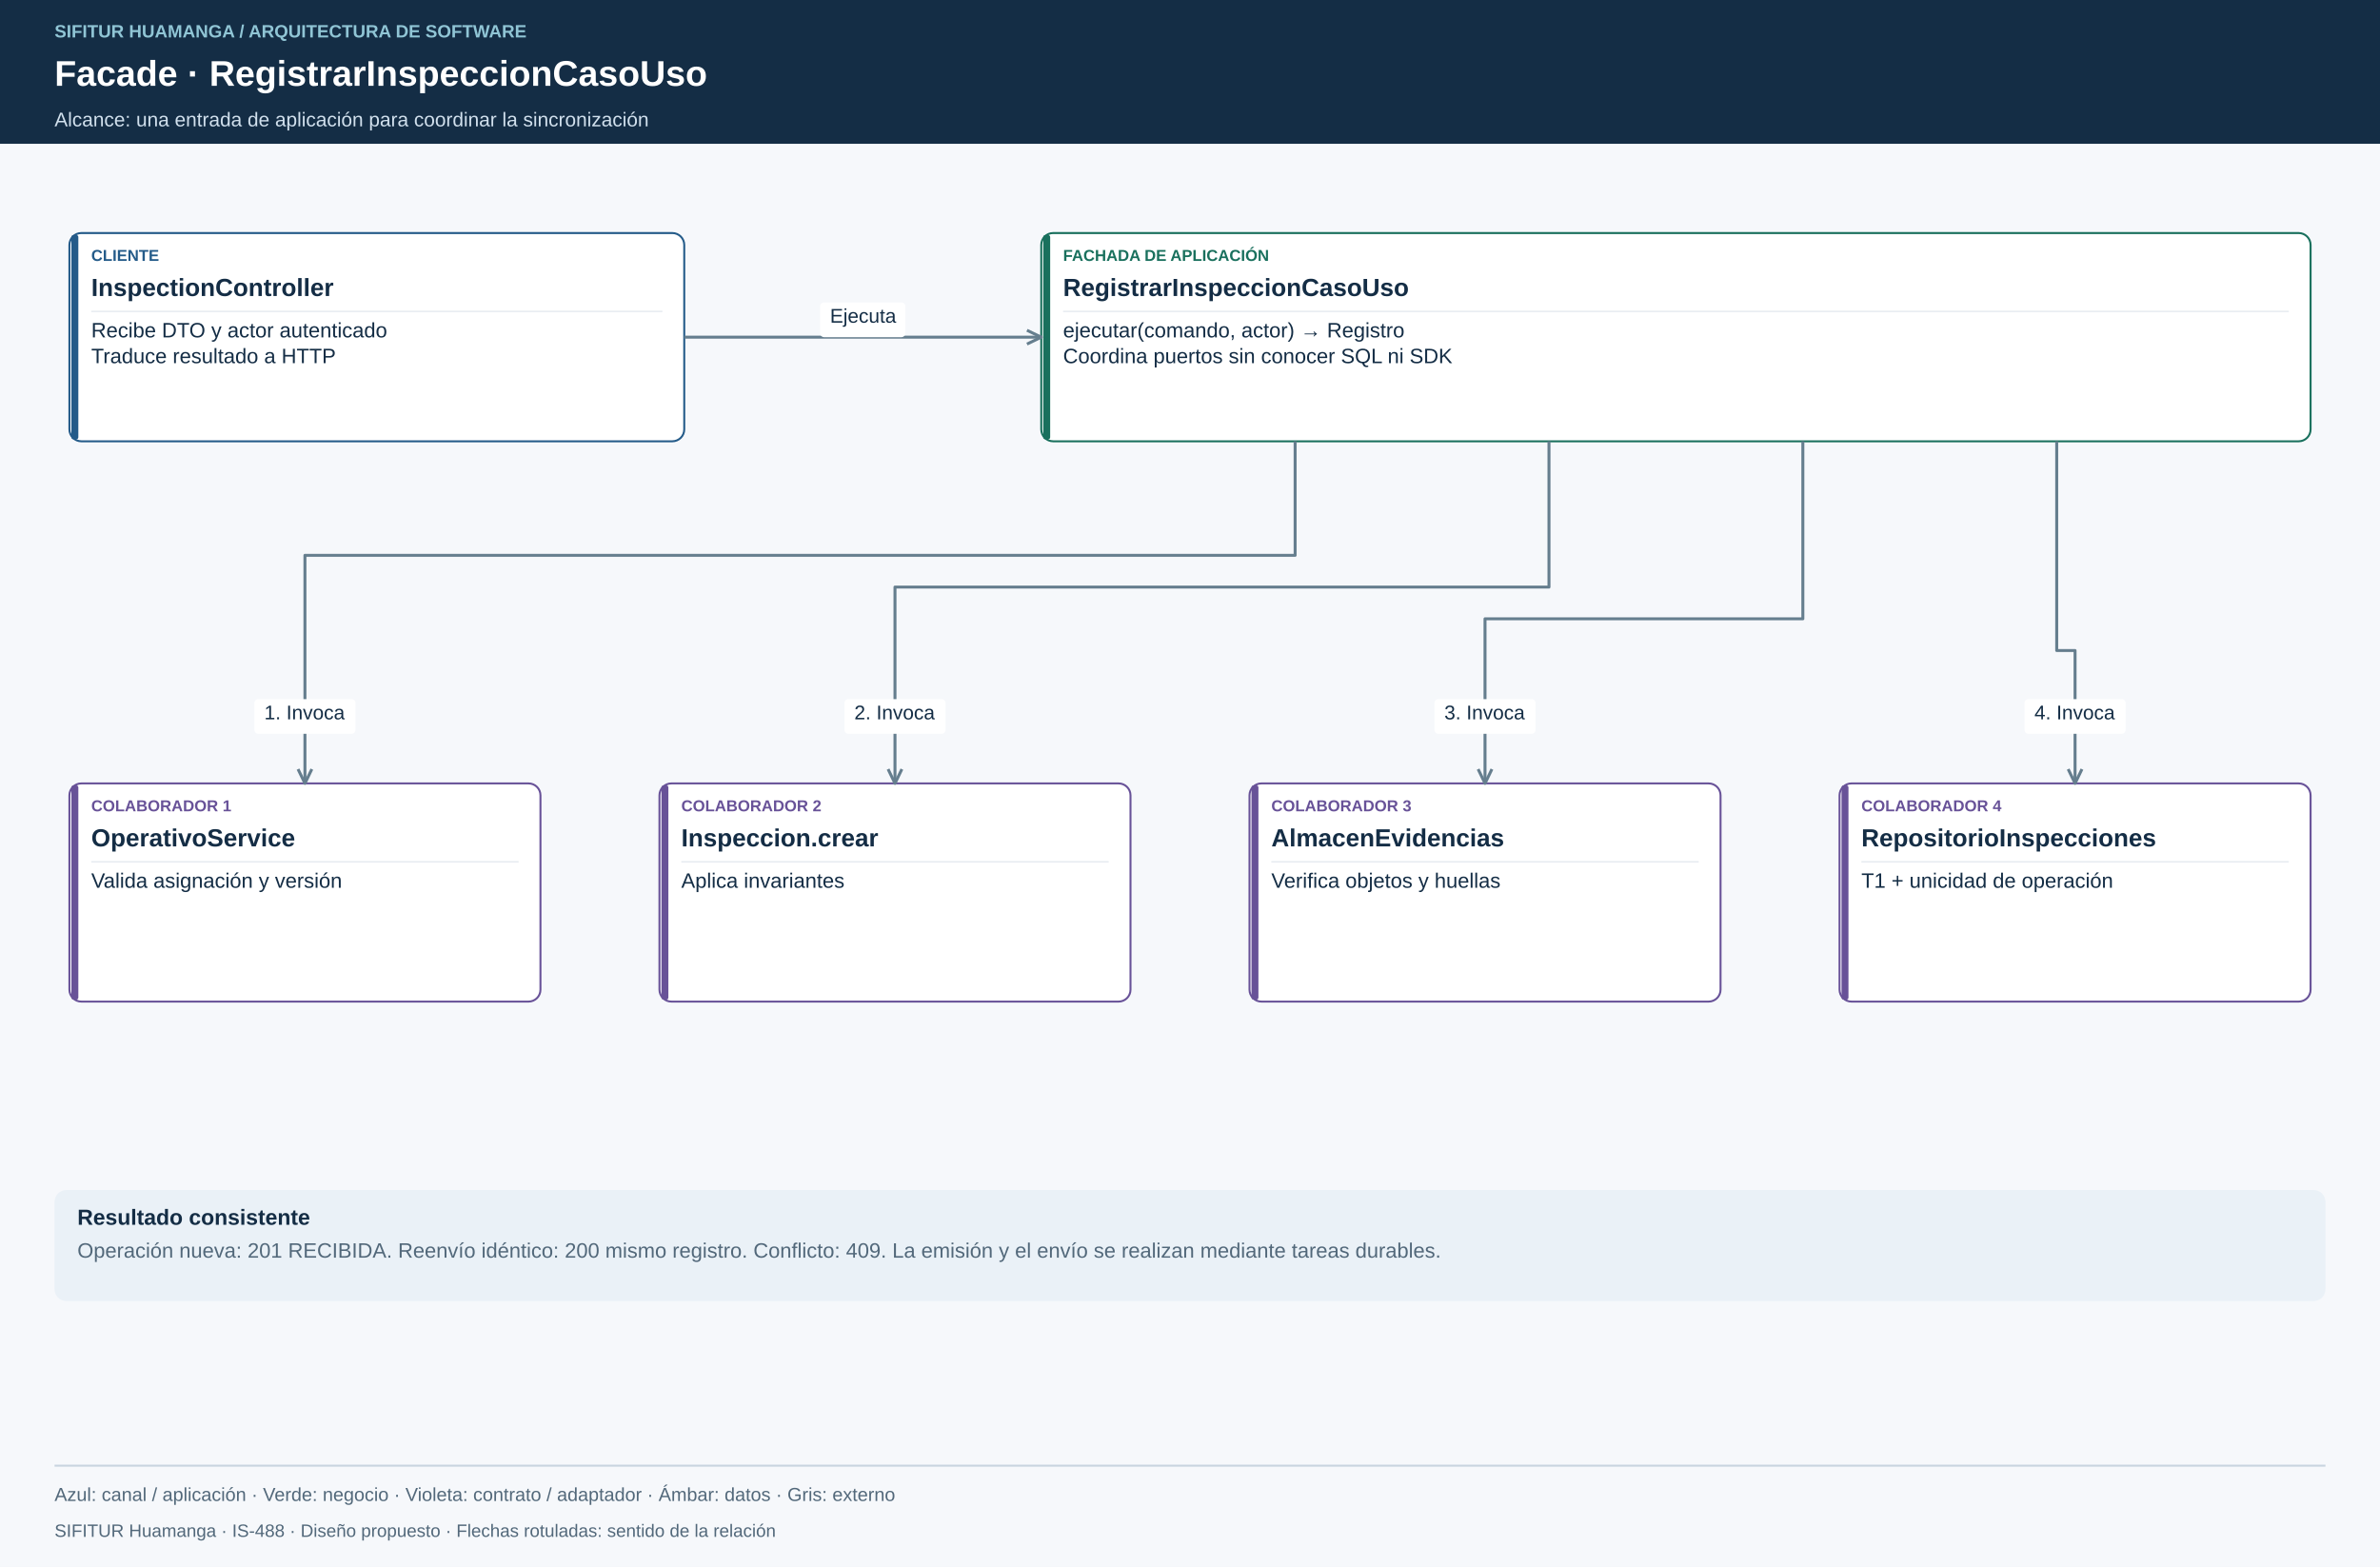
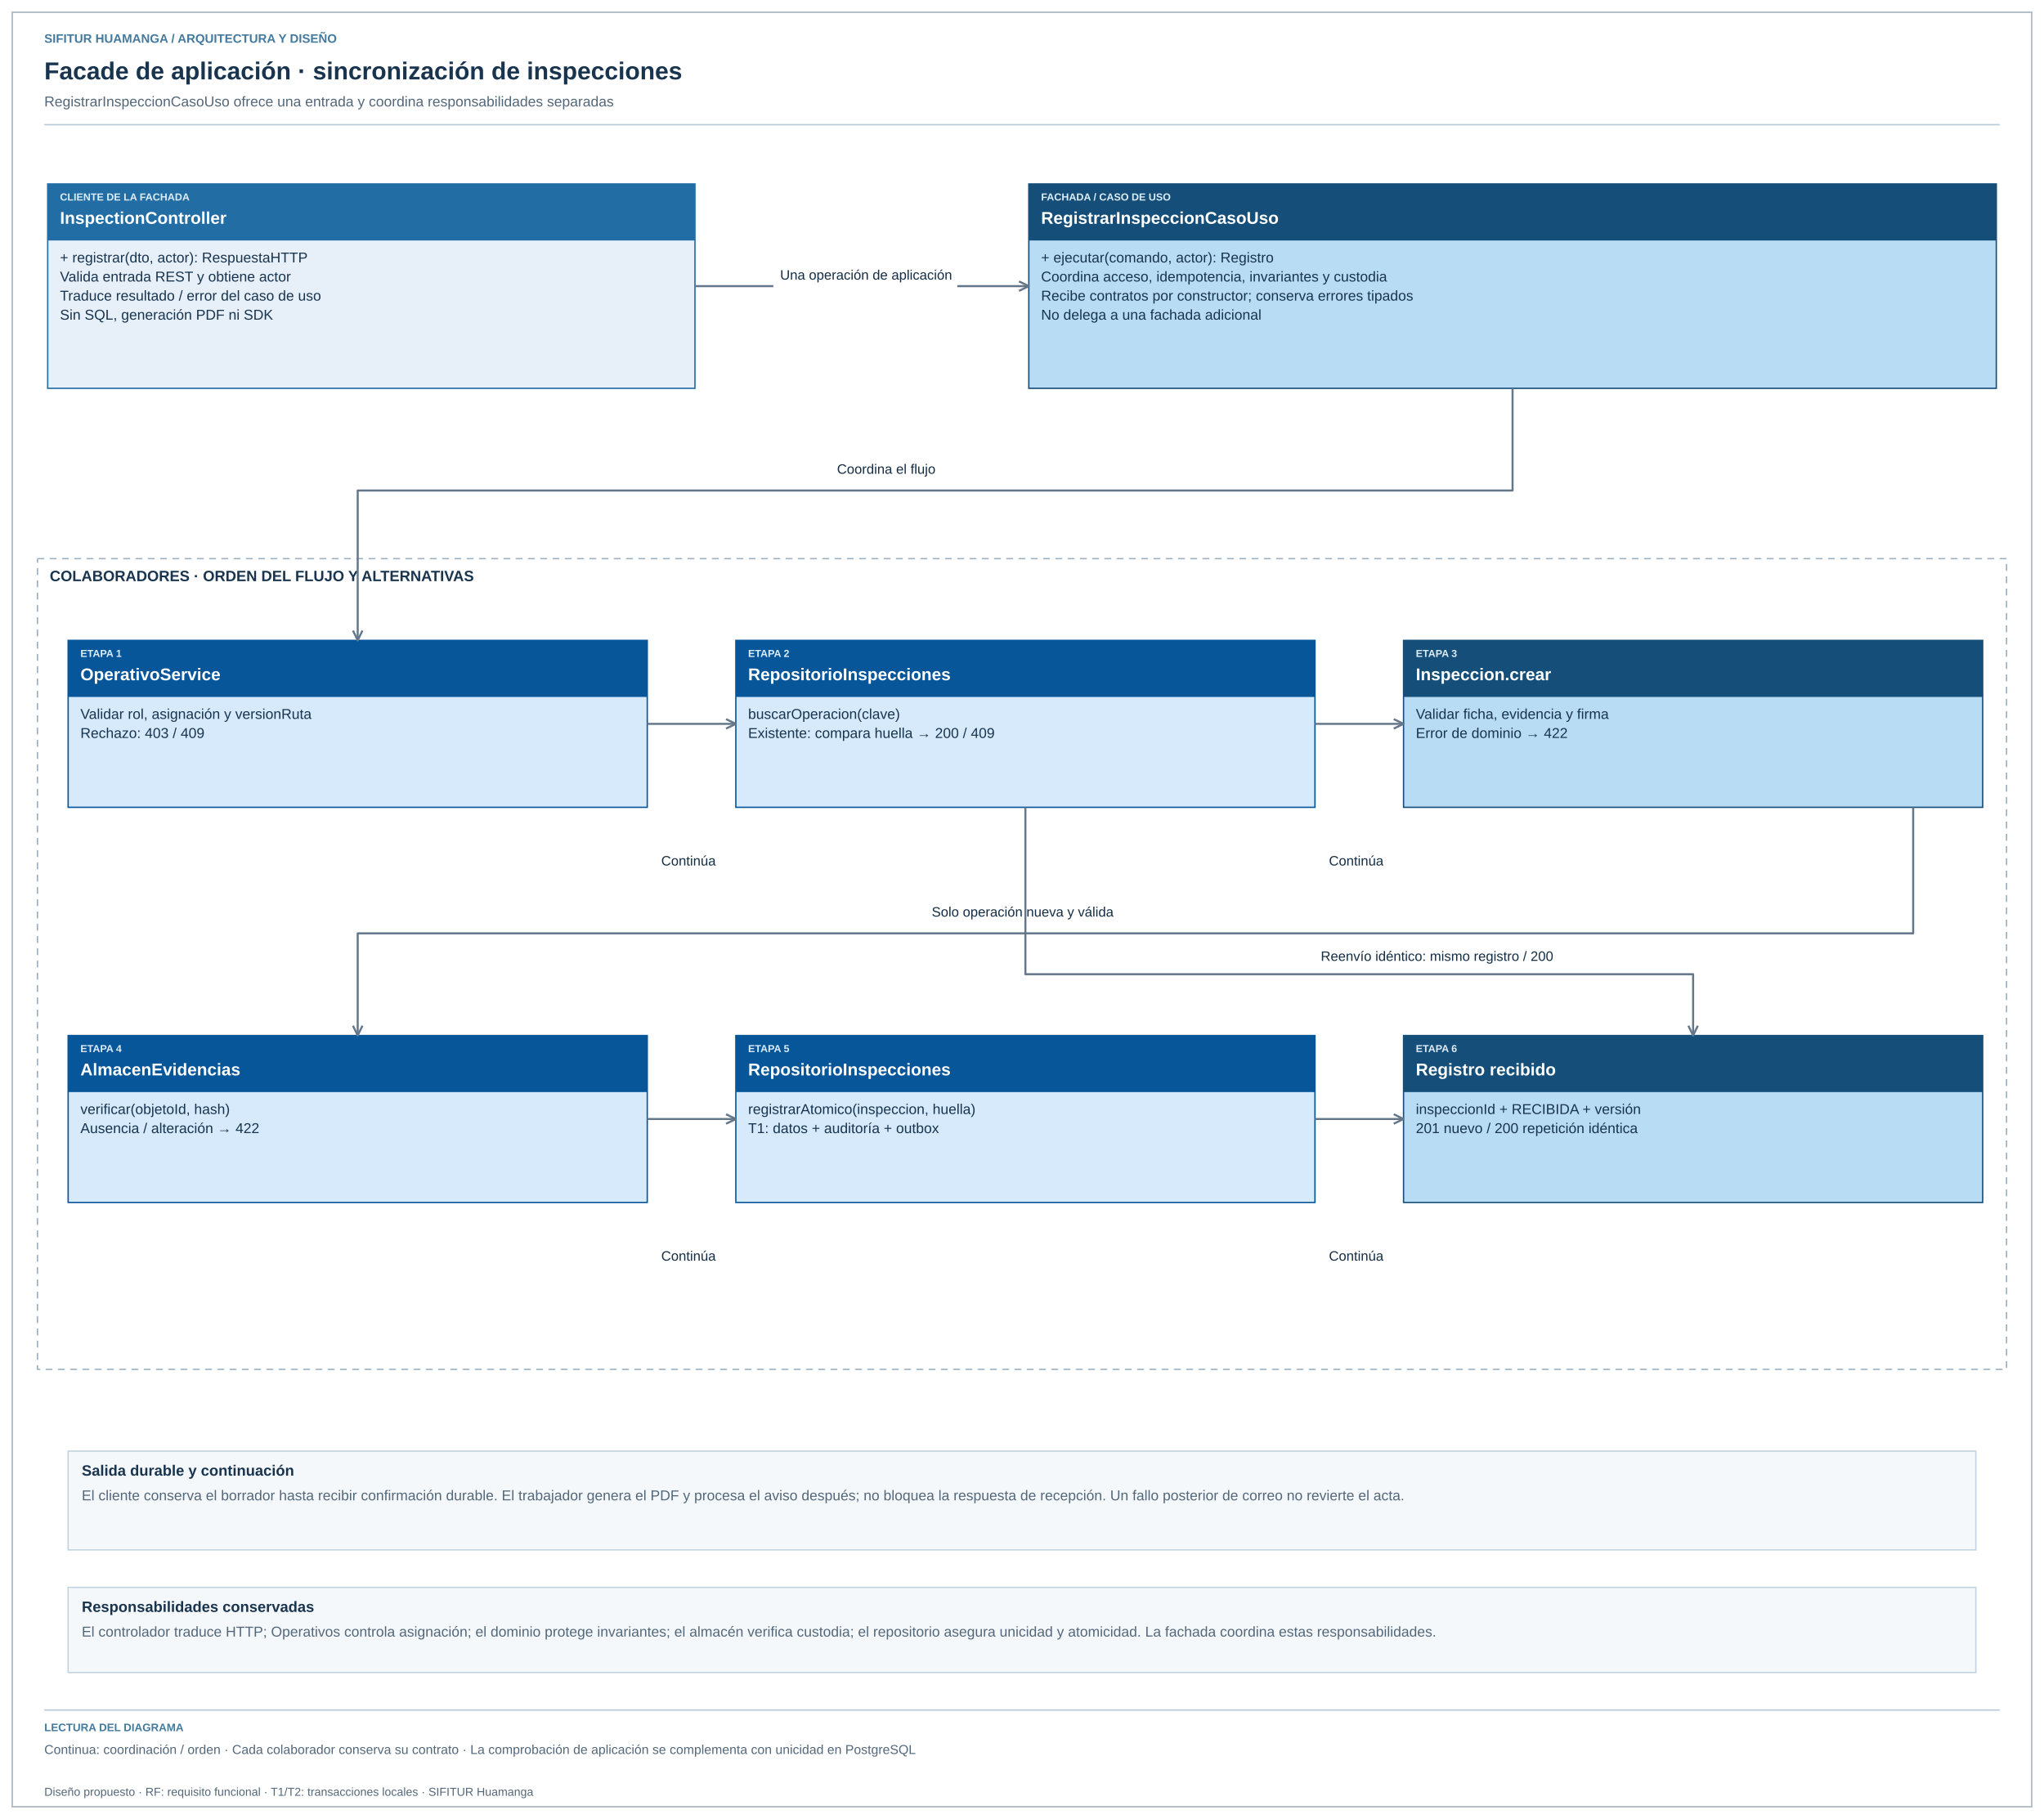
- <svg xmlns="http://www.w3.org/2000/svg" width="2400" height="1580" viewBox="0 0 2400 1580" role="img">
-   <rect width="100%" height="100%" fill="#f6f8fb" />
-   <rect x="0" y="0" width="2400" height="145" rx="0" fill="#142d45" stroke="none" stroke-width="2" />
-   <text x="55" y="37.76" font-family="Arial,sans-serif" font-size="18" font-weight="700" fill="#90c5d5">SIFITUR HUAMANGA  /  ARQUITECTURA DE SOFTWARE</text>
-   <text x="55" y="86.52" font-family="Arial,sans-serif" font-size="36" font-weight="700" fill="white">Facade · RegistrarInspeccionCasoUso</text>
-   <text x="55" y="127.4" font-family="Arial,sans-serif" font-size="20" font-weight="400" fill="#d1e0ed">Alcance: una entrada de aplicación para coordinar la sincronización</text>
-   <rect x="70" y="235" width="620" height="210" rx="12" fill="white" stroke="#245b89" stroke-width="2" />
-   <rect x="72" y="237" width="7" height="206" rx="2" fill="#245b89" stroke="none" stroke-width="2" />
-   <text x="92" y="263.12" font-family="Arial,sans-serif" font-size="16" font-weight="700" fill="#245b89">CLIENTE</text>
-   <text x="92" y="298.5" font-family="Arial,sans-serif" font-size="25" font-weight="700" fill="#142d45">InspectionController</text>
-   <polyline points="92,314 668,314" fill="none" stroke="#dce3ea" stroke-width="1" stroke-linejoin="round" />
-   <text x="92" y="340.22" font-family="Arial,sans-serif" font-size="21" font-weight="400" fill="#142d45">Recibe DTO y actor autenticado</text>
-   <text x="92" y="366.22" font-family="Arial,sans-serif" font-size="21" font-weight="400" fill="#142d45">Traduce resultado a HTTP</text>
-   <rect x="1050" y="235" width="1280" height="210" rx="12" fill="white" stroke="#19705d" stroke-width="2" />
-   <rect x="1052" y="237" width="7" height="206" rx="2" fill="#19705d" stroke="none" stroke-width="2" />
-   <text x="1072" y="263.12" font-family="Arial,sans-serif" font-size="16" font-weight="700" fill="#19705d">FACHADA DE APLICACIÓN</text>
-   <text x="1072" y="298.5" font-family="Arial,sans-serif" font-size="25" font-weight="700" fill="#142d45">RegistrarInspeccionCasoUso</text>
-   <polyline points="1072,314 2308,314" fill="none" stroke="#dce3ea" stroke-width="1" stroke-linejoin="round" />
-   <text x="1072" y="340.22" font-family="Arial,sans-serif" font-size="21" font-weight="400" fill="#142d45">ejecutar(comando, actor) → Registro</text>
-   <text x="1072" y="366.22" font-family="Arial,sans-serif" font-size="21" font-weight="400" fill="#142d45">Coordina puertos sin conocer SQL ni SDK</text>
-   <polyline points="690,340.0 870.0,340.0 1050,340.0" fill="none" stroke="#657e8e" stroke-width="3" stroke-linejoin="round" />
-   <polyline points="1035.593,346.959 1050,340.0 1035.593,333.041" fill="none" stroke="#657e8e" stroke-width="3" stroke-linejoin="round" />
-   <rect x="827.0" y="305" width="86.0" height="35" rx="4" fill="#ffffff" stroke="none" stroke-width="2" />
-   <text x="837.0" y="325.4" font-family="Arial,sans-serif" font-size="20" font-weight="400" fill="#142d45">Ejecuta</text>
-   <rect x="70" y="790" width="475" height="220" rx="12" fill="white" stroke="#685298" stroke-width="2" />
-   <rect x="72" y="792" width="7" height="216" rx="2" fill="#685298" stroke="none" stroke-width="2" />
-   <text x="92" y="818.12" font-family="Arial,sans-serif" font-size="16" font-weight="700" fill="#685298">COLABORADOR 1</text>
-   <text x="92" y="853.5" font-family="Arial,sans-serif" font-size="25" font-weight="700" fill="#142d45">OperativoService</text>
-   <polyline points="92,869 523,869" fill="none" stroke="#dce3ea" stroke-width="1" stroke-linejoin="round" />
-   <text x="92" y="895.22" font-family="Arial,sans-serif" font-size="21" font-weight="400" fill="#142d45">Valida asignación y versión</text>
-   <polyline points="1306.0,445 1306.0,560 307.5,560 307.5,790" fill="none" stroke="#657e8e" stroke-width="3" stroke-linejoin="round" />
-   <polyline points="300.541,775.593 307.5,790 314.459,775.593" fill="none" stroke="#657e8e" stroke-width="3" stroke-linejoin="round" />
-   <rect x="256.5" y="705" width="102.0" height="35" rx="4" fill="#ffffff" stroke="none" stroke-width="2" />
-   <text x="266.5" y="725.4" font-family="Arial,sans-serif" font-size="20" font-weight="400" fill="#142d45">1. Invoca</text>
-   <rect x="665" y="790" width="475" height="220" rx="12" fill="white" stroke="#685298" stroke-width="2" />
-   <rect x="667" y="792" width="7" height="216" rx="2" fill="#685298" stroke="none" stroke-width="2" />
-   <text x="687" y="818.12" font-family="Arial,sans-serif" font-size="16" font-weight="700" fill="#685298">COLABORADOR 2</text>
-   <text x="687" y="853.5" font-family="Arial,sans-serif" font-size="25" font-weight="700" fill="#142d45">Inspeccion.crear</text>
-   <polyline points="687,869 1118,869" fill="none" stroke="#dce3ea" stroke-width="1" stroke-linejoin="round" />
-   <text x="687" y="895.22" font-family="Arial,sans-serif" font-size="21" font-weight="400" fill="#142d45">Aplica invariantes</text>
-   <polyline points="1562.0,445 1562.0,592 902.5,592 902.5,790" fill="none" stroke="#657e8e" stroke-width="3" stroke-linejoin="round" />
-   <polyline points="895.541,775.593 902.5,790 909.459,775.593" fill="none" stroke="#657e8e" stroke-width="3" stroke-linejoin="round" />
-   <rect x="851.5" y="705" width="102.0" height="35" rx="4" fill="#ffffff" stroke="none" stroke-width="2" />
-   <text x="861.5" y="725.4" font-family="Arial,sans-serif" font-size="20" font-weight="400" fill="#142d45">2. Invoca</text>
-   <rect x="1260" y="790" width="475" height="220" rx="12" fill="white" stroke="#685298" stroke-width="2" />
-   <rect x="1262" y="792" width="7" height="216" rx="2" fill="#685298" stroke="none" stroke-width="2" />
-   <text x="1282" y="818.12" font-family="Arial,sans-serif" font-size="16" font-weight="700" fill="#685298">COLABORADOR 3</text>
-   <text x="1282" y="853.5" font-family="Arial,sans-serif" font-size="25" font-weight="700" fill="#142d45">AlmacenEvidencias</text>
-   <polyline points="1282,869 1713,869" fill="none" stroke="#dce3ea" stroke-width="1" stroke-linejoin="round" />
-   <text x="1282" y="895.22" font-family="Arial,sans-serif" font-size="21" font-weight="400" fill="#142d45">Verifica objetos y huellas</text>
-   <polyline points="1818.0,445 1818.0,624 1497.5,624 1497.5,790" fill="none" stroke="#657e8e" stroke-width="3" stroke-linejoin="round" />
-   <polyline points="1490.541,775.593 1497.5,790 1504.459,775.593" fill="none" stroke="#657e8e" stroke-width="3" stroke-linejoin="round" />
-   <rect x="1446.5" y="705" width="102.0" height="35" rx="4" fill="#ffffff" stroke="none" stroke-width="2" />
-   <text x="1456.5" y="725.4" font-family="Arial,sans-serif" font-size="20" font-weight="400" fill="#142d45">3. Invoca</text>
-   <rect x="1855" y="790" width="475" height="220" rx="12" fill="white" stroke="#685298" stroke-width="2" />
-   <rect x="1857" y="792" width="7" height="216" rx="2" fill="#685298" stroke="none" stroke-width="2" />
-   <text x="1877" y="818.12" font-family="Arial,sans-serif" font-size="16" font-weight="700" fill="#685298">COLABORADOR 4</text>
-   <text x="1877" y="853.5" font-family="Arial,sans-serif" font-size="25" font-weight="700" fill="#142d45">RepositorioInspecciones</text>
-   <polyline points="1877,869 2308,869" fill="none" stroke="#dce3ea" stroke-width="1" stroke-linejoin="round" />
-   <text x="1877" y="895.22" font-family="Arial,sans-serif" font-size="21" font-weight="400" fill="#142d45">T1 + unicidad de operación</text>
-   <polyline points="2074.0,445 2074.0,656 2092.5,656 2092.5,790" fill="none" stroke="#657e8e" stroke-width="3" stroke-linejoin="round" />
-   <polyline points="2085.541,775.593 2092.5,790 2099.459,775.593" fill="none" stroke="#657e8e" stroke-width="3" stroke-linejoin="round" />
-   <rect x="2041.5" y="705" width="102.0" height="35" rx="4" fill="#ffffff" stroke="none" stroke-width="2" />
-   <text x="2051.5" y="725.4" font-family="Arial,sans-serif" font-size="20" font-weight="400" fill="#142d45">4. Invoca</text>
-   <rect x="55" y="1200" width="2290" height="112" rx="12" fill="#eaf1f7" stroke="none" stroke-width="2" />
-   <text x="78" y="1235.04" font-family="Arial,sans-serif" font-size="22" font-weight="700" fill="#142d45">Resultado consistente</text>
-   <text x="78" y="1268.22" font-family="Arial,sans-serif" font-size="21" font-weight="400" fill="#52687a">Operación nueva: 201 RECIBIDA. Reenvío idéntico: 200 mismo registro. Conflicto: 409. La emisión y el envío se realizan mediante tareas durables.</text>
-   <polyline points="55,1478 2345,1478" fill="none" stroke="#c8d4df" stroke-width="2" stroke-linejoin="round" />
-   <text x="55" y="1513.58" font-family="Arial,sans-serif" font-size="19" font-weight="400" fill="#52687a">Azul: canal / aplicación · Verde: negocio · Violeta: contrato / adaptador · Ámbar: datos · Gris: externo</text>
-   <text x="55" y="1549.76" font-family="Arial,sans-serif" font-size="18" font-weight="400" fill="#52687a">SIFITUR Huamanga · IS-488 · Diseño propuesto · Flechas rotuladas: sentido de la relación</text>
+ <svg xmlns="http://www.w3.org/2000/svg" width="3000" height="2670" viewBox="0 0 3000 2670" role="img">
+   <rect width="100%" height="100%" fill="white" />
+   <rect x="18" y="18" width="2964" height="2634" rx="0" fill="white" stroke="#a6b3bf" stroke-width="2" />
+   <text x="65" y="62.76" font-family="Arial,sans-serif" font-size="18" font-weight="700" fill="#447a9e">SIFITUR HUAMANGA  /  ARQUITECTURA Y DISEÑO</text>
+   <text x="65" y="116.52" font-family="Arial,sans-serif" font-size="36" font-weight="700" fill="#18344e">Facade de aplicación · sincronización de inspecciones</text>
+   <text x="65" y="156.22" font-family="Arial,sans-serif" font-size="21" font-weight="400" fill="#53677a">RegistrarInspeccionCasoUso ofrece una entrada y coordina responsabilidades separadas</text>
+   <polyline points="65,183 2935,183" fill="none" stroke="#b8c9d8" stroke-width="2" stroke-linejoin="round" />
+   <rect x="70" y="270" width="950" height="300" rx="0" fill="#e7f0f9" stroke="#236da5" stroke-width="2" />
+   <rect x="70" y="270" width="950" height="83" rx="0" fill="#236da5" stroke="none" stroke-width="2" />
+   <text x="88" y="294.3" font-family="Arial,sans-serif" font-size="15" font-weight="700" fill="#dcecf9">CLIENTE DE LA FACHADA</text>
+   <text x="88" y="328.5" font-family="Arial,sans-serif" font-size="25" font-weight="700" fill="white">InspectionController</text>
+   <text x="88" y="385.22" font-family="Arial,sans-serif" font-size="21" font-weight="400" fill="#18344e">+ registrar(dto, actor): RespuestaHTTP</text>
+   <text x="88" y="413.22" font-family="Arial,sans-serif" font-size="21" font-weight="400" fill="#18344e">Valida entrada REST y obtiene actor</text>
+   <text x="88" y="441.22" font-family="Arial,sans-serif" font-size="21" font-weight="400" fill="#18344e">Traduce resultado / error del caso de uso</text>
+   <text x="88" y="469.22" font-family="Arial,sans-serif" font-size="21" font-weight="400" fill="#18344e">Sin SQL, generación PDF ni SDK</text>
+   <rect x="1510" y="270" width="1420" height="300" rx="0" fill="#b9dcf5" stroke="#154f79" stroke-width="2" />
+   <rect x="1510" y="270" width="1420" height="83" rx="0" fill="#154f79" stroke="none" stroke-width="2" />
+   <text x="1528" y="294.3" font-family="Arial,sans-serif" font-size="15" font-weight="700" fill="#dcecf9">FACHADA / CASO DE USO</text>
+   <text x="1528" y="328.5" font-family="Arial,sans-serif" font-size="25" font-weight="700" fill="white">RegistrarInspeccionCasoUso</text>
+   <text x="1528" y="385.22" font-family="Arial,sans-serif" font-size="21" font-weight="400" fill="#18344e">+ ejecutar(comando, actor): Registro</text>
+   <text x="1528" y="413.22" font-family="Arial,sans-serif" font-size="21" font-weight="400" fill="#18344e">Coordina acceso, idempotencia, invariantes y custodia</text>
+   <text x="1528" y="441.22" font-family="Arial,sans-serif" font-size="21" font-weight="400" fill="#18344e">Recibe contratos por constructor; conserva errores tipados</text>
+   <text x="1528" y="469.22" font-family="Arial,sans-serif" font-size="21" font-weight="400" fill="#18344e">No delega a una fachada adicional</text>
+   <polyline points="1020,420.0 1265.0,420.0 1510,420.0" fill="none" stroke="#63768a" stroke-width="3" stroke-linejoin="round" />
+   <polyline points="1495.593,426.959 1510,420.0 1495.593,413.041" fill="none" stroke="#63768a" stroke-width="3" stroke-linejoin="round" />
+   <rect x="1135.0" y="390" width="270.0" height="35" rx="4" fill="#ffffff" stroke="none" stroke-width="2" />
+   <text x="1145.0" y="410.4" font-family="Arial,sans-serif" font-size="20" font-weight="400" fill="#142d45">Una operación de aplicación</text>
+   <polyline points="55,820 2945,820 2945,2010 55,2010 55,820" fill="none" stroke="#9aafc1" stroke-width="2" stroke-linejoin="round" stroke-dasharray="10 8" />
+   <text x="73" y="853.04" font-family="Arial,sans-serif" font-size="22" font-weight="700" fill="#18344e">COLABORADORES · ORDEN DEL FLUJO Y ALTERNATIVAS</text>
+   <rect x="100" y="940" width="850" height="245" rx="0" fill="#d6eafb" stroke="#07569a" stroke-width="2" />
+   <rect x="100" y="940" width="850" height="83" rx="0" fill="#07569a" stroke="none" stroke-width="2" />
+   <text x="118" y="964.3" font-family="Arial,sans-serif" font-size="15" font-weight="700" fill="#dcecf9">ETAPA 1</text>
+   <text x="118" y="998.5" font-family="Arial,sans-serif" font-size="25" font-weight="700" fill="white">OperativoService</text>
+   <text x="118" y="1055.22" font-family="Arial,sans-serif" font-size="21" font-weight="400" fill="#18344e">Validar rol, asignación y versionRuta</text>
+   <text x="118" y="1083.22" font-family="Arial,sans-serif" font-size="21" font-weight="400" fill="#18344e">Rechazo: 403 / 409</text>
+   <rect x="1080" y="940" width="850" height="245" rx="0" fill="#d6eafb" stroke="#07569a" stroke-width="2" />
+   <rect x="1080" y="940" width="850" height="83" rx="0" fill="#07569a" stroke="none" stroke-width="2" />
+   <text x="1098" y="964.3" font-family="Arial,sans-serif" font-size="15" font-weight="700" fill="#dcecf9">ETAPA 2</text>
+   <text x="1098" y="998.5" font-family="Arial,sans-serif" font-size="25" font-weight="700" fill="white">RepositorioInspecciones</text>
+   <text x="1098" y="1055.22" font-family="Arial,sans-serif" font-size="21" font-weight="400" fill="#18344e">buscarOperacion(clave)</text>
+   <text x="1098" y="1083.22" font-family="Arial,sans-serif" font-size="21" font-weight="400" fill="#18344e">Existente: compara huella → 200 / 409</text>
+   <rect x="2060" y="940" width="850" height="245" rx="0" fill="#b9dcf5" stroke="#154f79" stroke-width="2" />
+   <rect x="2060" y="940" width="850" height="83" rx="0" fill="#154f79" stroke="none" stroke-width="2" />
+   <text x="2078" y="964.3" font-family="Arial,sans-serif" font-size="15" font-weight="700" fill="#dcecf9">ETAPA 3</text>
+   <text x="2078" y="998.5" font-family="Arial,sans-serif" font-size="25" font-weight="700" fill="white">Inspeccion.crear</text>
+   <text x="2078" y="1055.22" font-family="Arial,sans-serif" font-size="21" font-weight="400" fill="#18344e">Validar ficha, evidencia y firma</text>
+   <text x="2078" y="1083.22" font-family="Arial,sans-serif" font-size="21" font-weight="400" fill="#18344e">Error de dominio → 422</text>
+   <rect x="100" y="1520" width="850" height="245" rx="0" fill="#d6eafb" stroke="#07569a" stroke-width="2" />
+   <rect x="100" y="1520" width="850" height="83" rx="0" fill="#07569a" stroke="none" stroke-width="2" />
+   <text x="118" y="1544.3" font-family="Arial,sans-serif" font-size="15" font-weight="700" fill="#dcecf9">ETAPA 4</text>
+   <text x="118" y="1578.5" font-family="Arial,sans-serif" font-size="25" font-weight="700" fill="white">AlmacenEvidencias</text>
+   <text x="118" y="1635.22" font-family="Arial,sans-serif" font-size="21" font-weight="400" fill="#18344e">verificar(objetoId, hash)</text>
+   <text x="118" y="1663.22" font-family="Arial,sans-serif" font-size="21" font-weight="400" fill="#18344e">Ausencia / alteración → 422</text>
+   <rect x="1080" y="1520" width="850" height="245" rx="0" fill="#d6eafb" stroke="#07569a" stroke-width="2" />
+   <rect x="1080" y="1520" width="850" height="83" rx="0" fill="#07569a" stroke="none" stroke-width="2" />
+   <text x="1098" y="1544.3" font-family="Arial,sans-serif" font-size="15" font-weight="700" fill="#dcecf9">ETAPA 5</text>
+   <text x="1098" y="1578.5" font-family="Arial,sans-serif" font-size="25" font-weight="700" fill="white">RepositorioInspecciones</text>
+   <text x="1098" y="1635.22" font-family="Arial,sans-serif" font-size="21" font-weight="400" fill="#18344e">registrarAtomico(inspeccion, huella)</text>
+   <text x="1098" y="1663.22" font-family="Arial,sans-serif" font-size="21" font-weight="400" fill="#18344e">T1: datos + auditoría + outbox</text>
+   <rect x="2060" y="1520" width="850" height="245" rx="0" fill="#b9dcf5" stroke="#154f79" stroke-width="2" />
+   <rect x="2060" y="1520" width="850" height="83" rx="0" fill="#154f79" stroke="none" stroke-width="2" />
+   <text x="2078" y="1544.3" font-family="Arial,sans-serif" font-size="15" font-weight="700" fill="#dcecf9">ETAPA 6</text>
+   <text x="2078" y="1578.5" font-family="Arial,sans-serif" font-size="25" font-weight="700" fill="white">Registro recibido</text>
+   <text x="2078" y="1635.22" font-family="Arial,sans-serif" font-size="21" font-weight="400" fill="#18344e">inspeccionId + RECIBIDA + versión</text>
+   <text x="2078" y="1663.22" font-family="Arial,sans-serif" font-size="21" font-weight="400" fill="#18344e">201 nuevo / 200 repetición idéntica</text>
+   <polyline points="950,1062.5 1015.0,1062.5 1080,1062.5" fill="none" stroke="#63768a" stroke-width="3" stroke-linejoin="round" />
+   <polyline points="1065.593,1069.459 1080,1062.5 1065.593,1055.541" fill="none" stroke="#63768a" stroke-width="3" stroke-linejoin="round" />
+   <rect x="960.5" y="1250" width="99.0" height="35" rx="4" fill="#ffffff" stroke="none" stroke-width="2" />
+   <text x="970.5" y="1270.4" font-family="Arial,sans-serif" font-size="20" font-weight="400" fill="#142d45">Continúa</text>
+   <polyline points="1930,1062.5 1995.0,1062.5 2060,1062.5" fill="none" stroke="#63768a" stroke-width="3" stroke-linejoin="round" />
+   <polyline points="2045.593,1069.459 2060,1062.5 2045.593,1055.541" fill="none" stroke="#63768a" stroke-width="3" stroke-linejoin="round" />
+   <rect x="1940.5" y="1250" width="99.0" height="35" rx="4" fill="#ffffff" stroke="none" stroke-width="2" />
+   <text x="1950.5" y="1270.4" font-family="Arial,sans-serif" font-size="20" font-weight="400" fill="#142d45">Continúa</text>
+   <polyline points="950,1642.5 1015.0,1642.5 1080,1642.5" fill="none" stroke="#63768a" stroke-width="3" stroke-linejoin="round" />
+   <polyline points="1065.593,1649.459 1080,1642.5 1065.593,1635.541" fill="none" stroke="#63768a" stroke-width="3" stroke-linejoin="round" />
+   <rect x="960.5" y="1830" width="99.0" height="35" rx="4" fill="#ffffff" stroke="none" stroke-width="2" />
+   <text x="970.5" y="1850.4" font-family="Arial,sans-serif" font-size="20" font-weight="400" fill="#142d45">Continúa</text>
+   <polyline points="1930,1642.5 1995.0,1642.5 2060,1642.5" fill="none" stroke="#63768a" stroke-width="3" stroke-linejoin="round" />
+   <polyline points="2045.593,1649.459 2060,1642.5 2045.593,1635.541" fill="none" stroke="#63768a" stroke-width="3" stroke-linejoin="round" />
+   <rect x="1940.5" y="1830" width="99.0" height="35" rx="4" fill="#ffffff" stroke="none" stroke-width="2" />
+   <text x="1950.5" y="1850.4" font-family="Arial,sans-serif" font-size="20" font-weight="400" fill="#142d45">Continúa</text>
+   <polyline points="2220.0,570 2220.0,720 525.0,720 525.0,940" fill="none" stroke="#63768a" stroke-width="3" stroke-linejoin="round" />
+   <polyline points="518.041,925.593 525.0,940 531.959,925.593" fill="none" stroke="#63768a" stroke-width="3" stroke-linejoin="round" />
+   <rect x="1218.5" y="675" width="163.0" height="35" rx="4" fill="#ffffff" stroke="none" stroke-width="2" />
+   <text x="1228.5" y="695.4" font-family="Arial,sans-serif" font-size="20" font-weight="400" fill="#142d45">Coordina el flujo</text>
+   <polyline points="2808.0,1185 2808.0,1370 525.0,1370 525.0,1520" fill="none" stroke="#63768a" stroke-width="3" stroke-linejoin="round" />
+   <polyline points="518.041,1505.593 525.0,1520 531.959,1505.593" fill="none" stroke="#63768a" stroke-width="3" stroke-linejoin="round" />
+   <rect x="1357.5" y="1325" width="285.0" height="35" rx="4" fill="#ffffff" stroke="none" stroke-width="2" />
+   <text x="1367.5" y="1345.4" font-family="Arial,sans-serif" font-size="20" font-weight="400" fill="#142d45">Solo operación nueva y válida</text>
+   <polyline points="1505.0,1185 1505,1430 2485,1430 2485.0,1520" fill="none" stroke="#63768a" stroke-width="3" stroke-linejoin="round" />
+   <polyline points="2478.041,1505.593 2485.0,1520 2491.959,1505.593" fill="none" stroke="#63768a" stroke-width="3" stroke-linejoin="round" />
+   <rect x="1928.5" y="1390" width="363.0" height="35" rx="4" fill="#ffffff" stroke="none" stroke-width="2" />
+   <text x="1938.5" y="1410.4" font-family="Arial,sans-serif" font-size="20" font-weight="400" fill="#142d45">Reenvío idéntico: mismo registro / 200</text>
+   <rect x="100" y="2130" width="2800" height="145" rx="0" fill="#f5f8fb" stroke="#c3d3df" stroke-width="2" />
+   <text x="120" y="2166.04" font-family="Arial,sans-serif" font-size="22" font-weight="700" fill="#18344e">Salida durable y continuación</text>
+   <text x="120" y="2202.22" font-family="Arial,sans-serif" font-size="21" font-weight="400" fill="#53677a">El cliente conserva el borrador hasta recibir confirmación durable. El trabajador genera el PDF y procesa el aviso después; no bloquea la respuesta de recepción. Un fallo posterior de correo no revierte el acta.</text>
+   <rect x="100" y="2330" width="2800" height="125" rx="0" fill="#f5f8fb" stroke="#c3d3df" stroke-width="2" />
+   <text x="120" y="2366.04" font-family="Arial,sans-serif" font-size="22" font-weight="700" fill="#18344e">Responsabilidades conservadas</text>
+   <text x="120" y="2402.22" font-family="Arial,sans-serif" font-size="21" font-weight="400" fill="#53677a">El controlador traduce HTTP; Operativos controla asignación; el dominio protege invariantes; el almacén verifica custodia; el repositorio asegura unicidad y atomicidad. La fachada coordina estas responsabilidades.</text>
+   <polyline points="65,2510 2935,2510" fill="none" stroke="#b8c9d8" stroke-width="2" stroke-linejoin="round" />
+   <text x="65" y="2541.12" font-family="Arial,sans-serif" font-size="16" font-weight="700" fill="#447a9e">LECTURA DEL DIAGRAMA</text>
+   <text x="65" y="2574.58" font-family="Arial,sans-serif" font-size="19" font-weight="400" fill="#53677a">Continua: coordinación / orden · Cada colaborador conserva su contrato · La comprobación de aplicación se complementa con unicidad en PostgreSQL</text>
+   <text x="65" y="2635.94" font-family="Arial,sans-serif" font-size="17" font-weight="400" fill="#53677a">Diseño propuesto · RF: requisito funcional · T1/T2: transacciones locales · SIFITUR Huamanga</text>
</svg>
